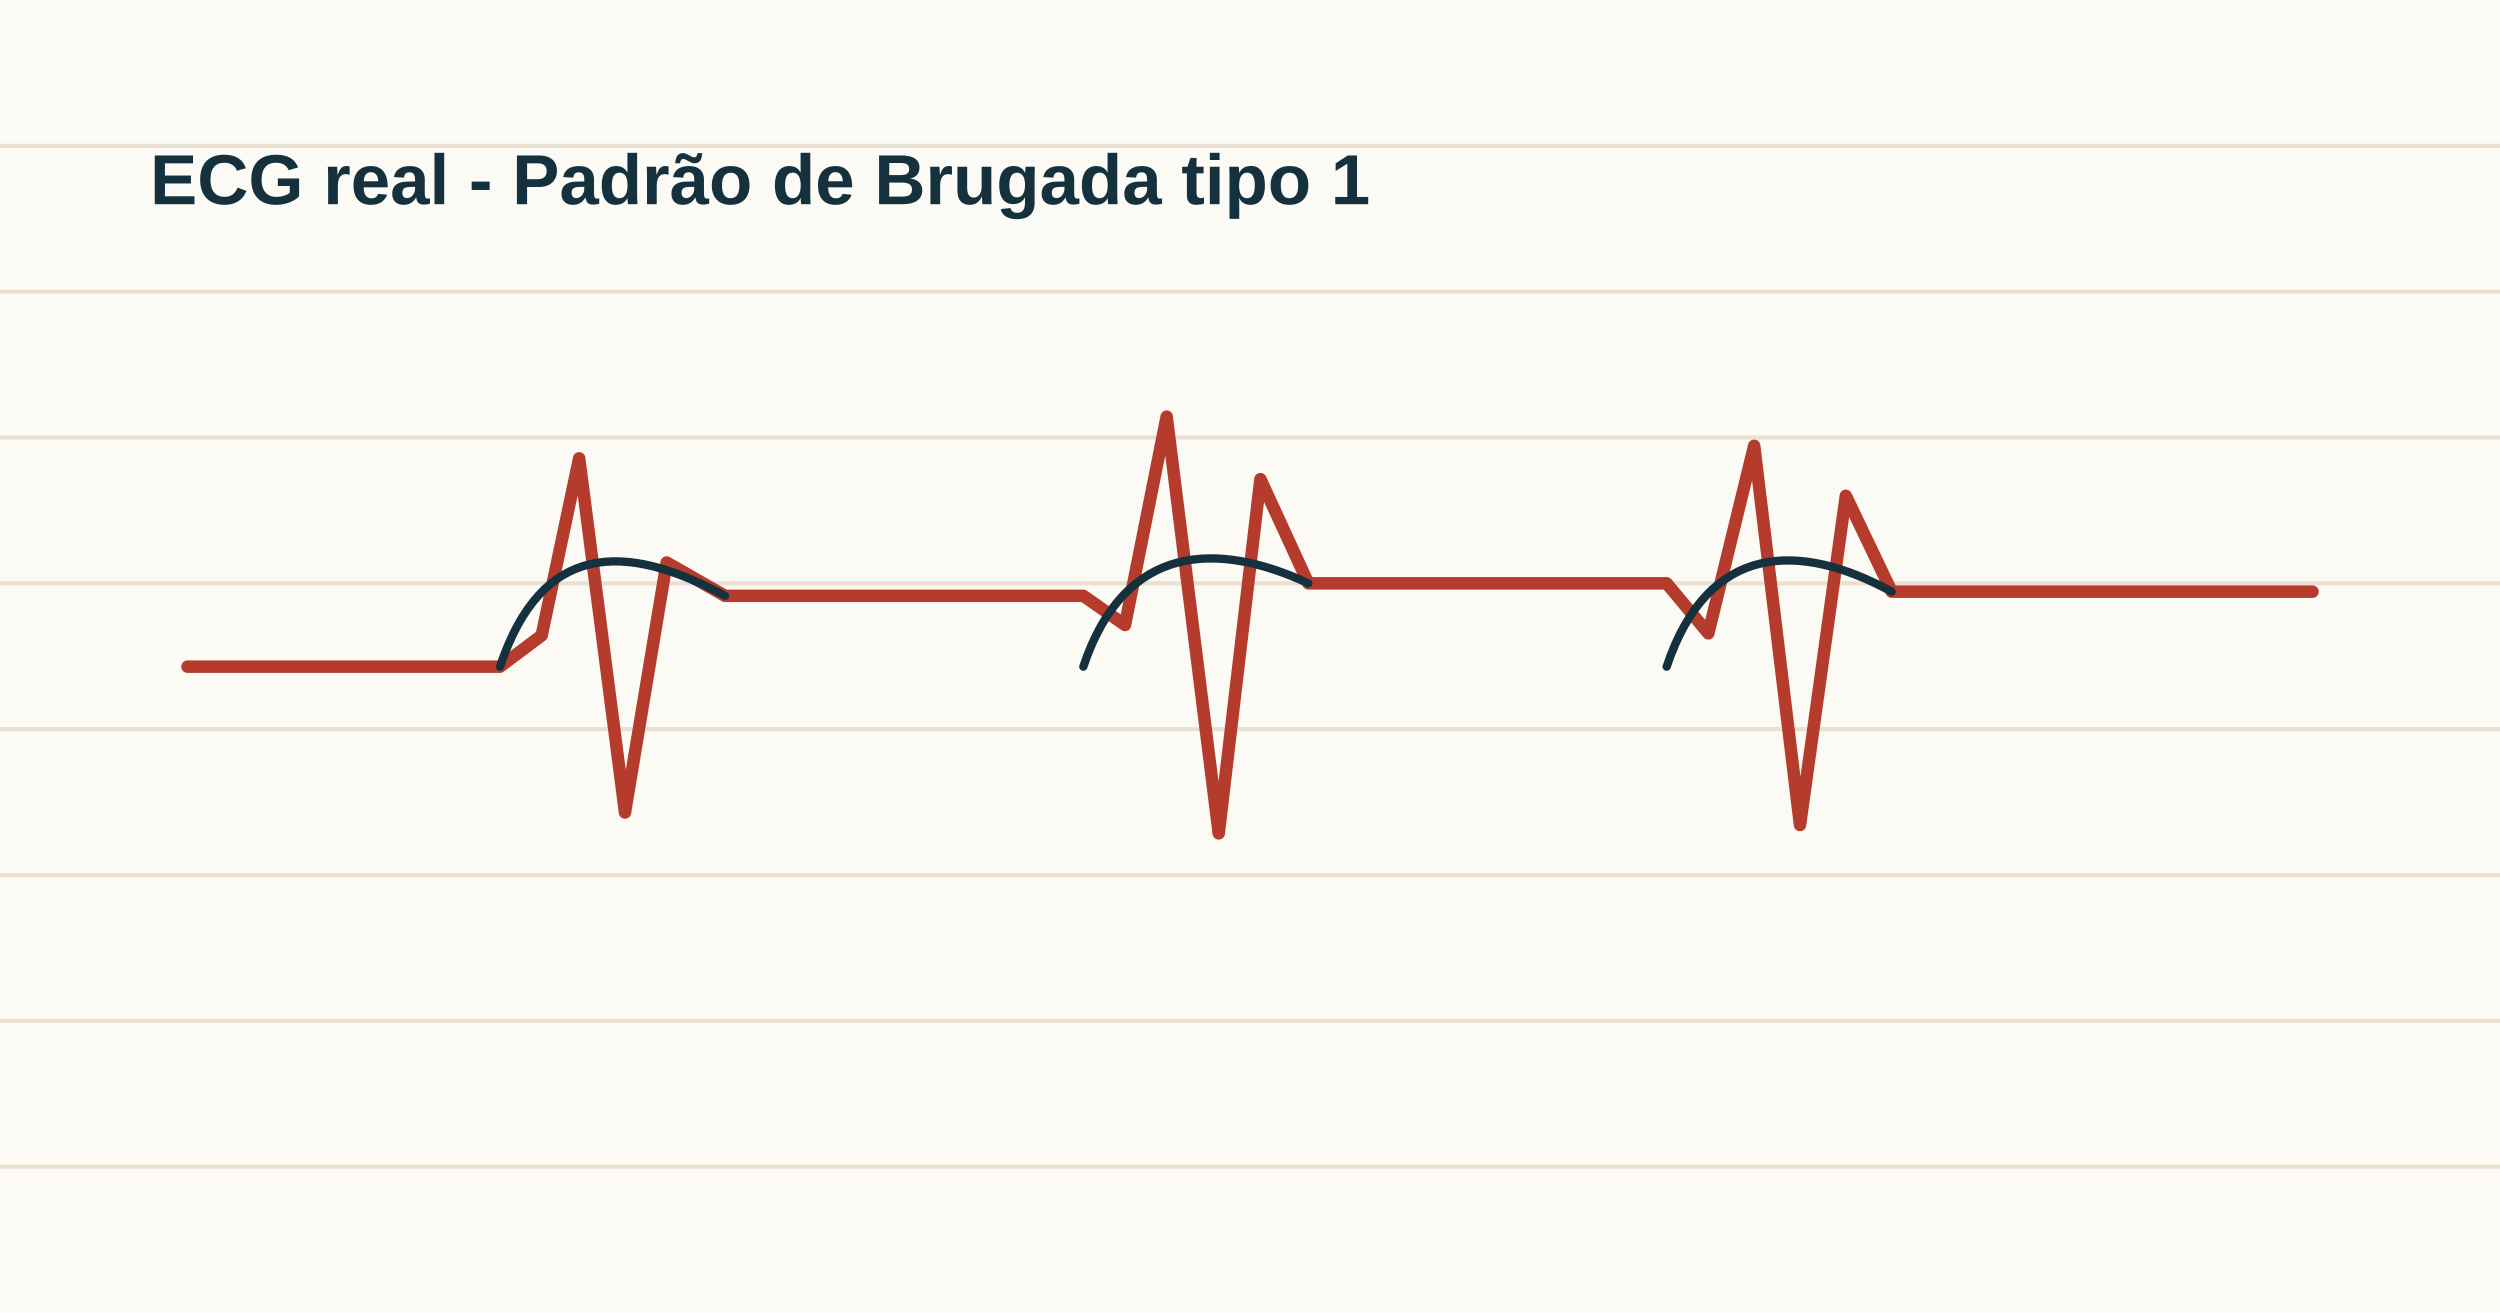
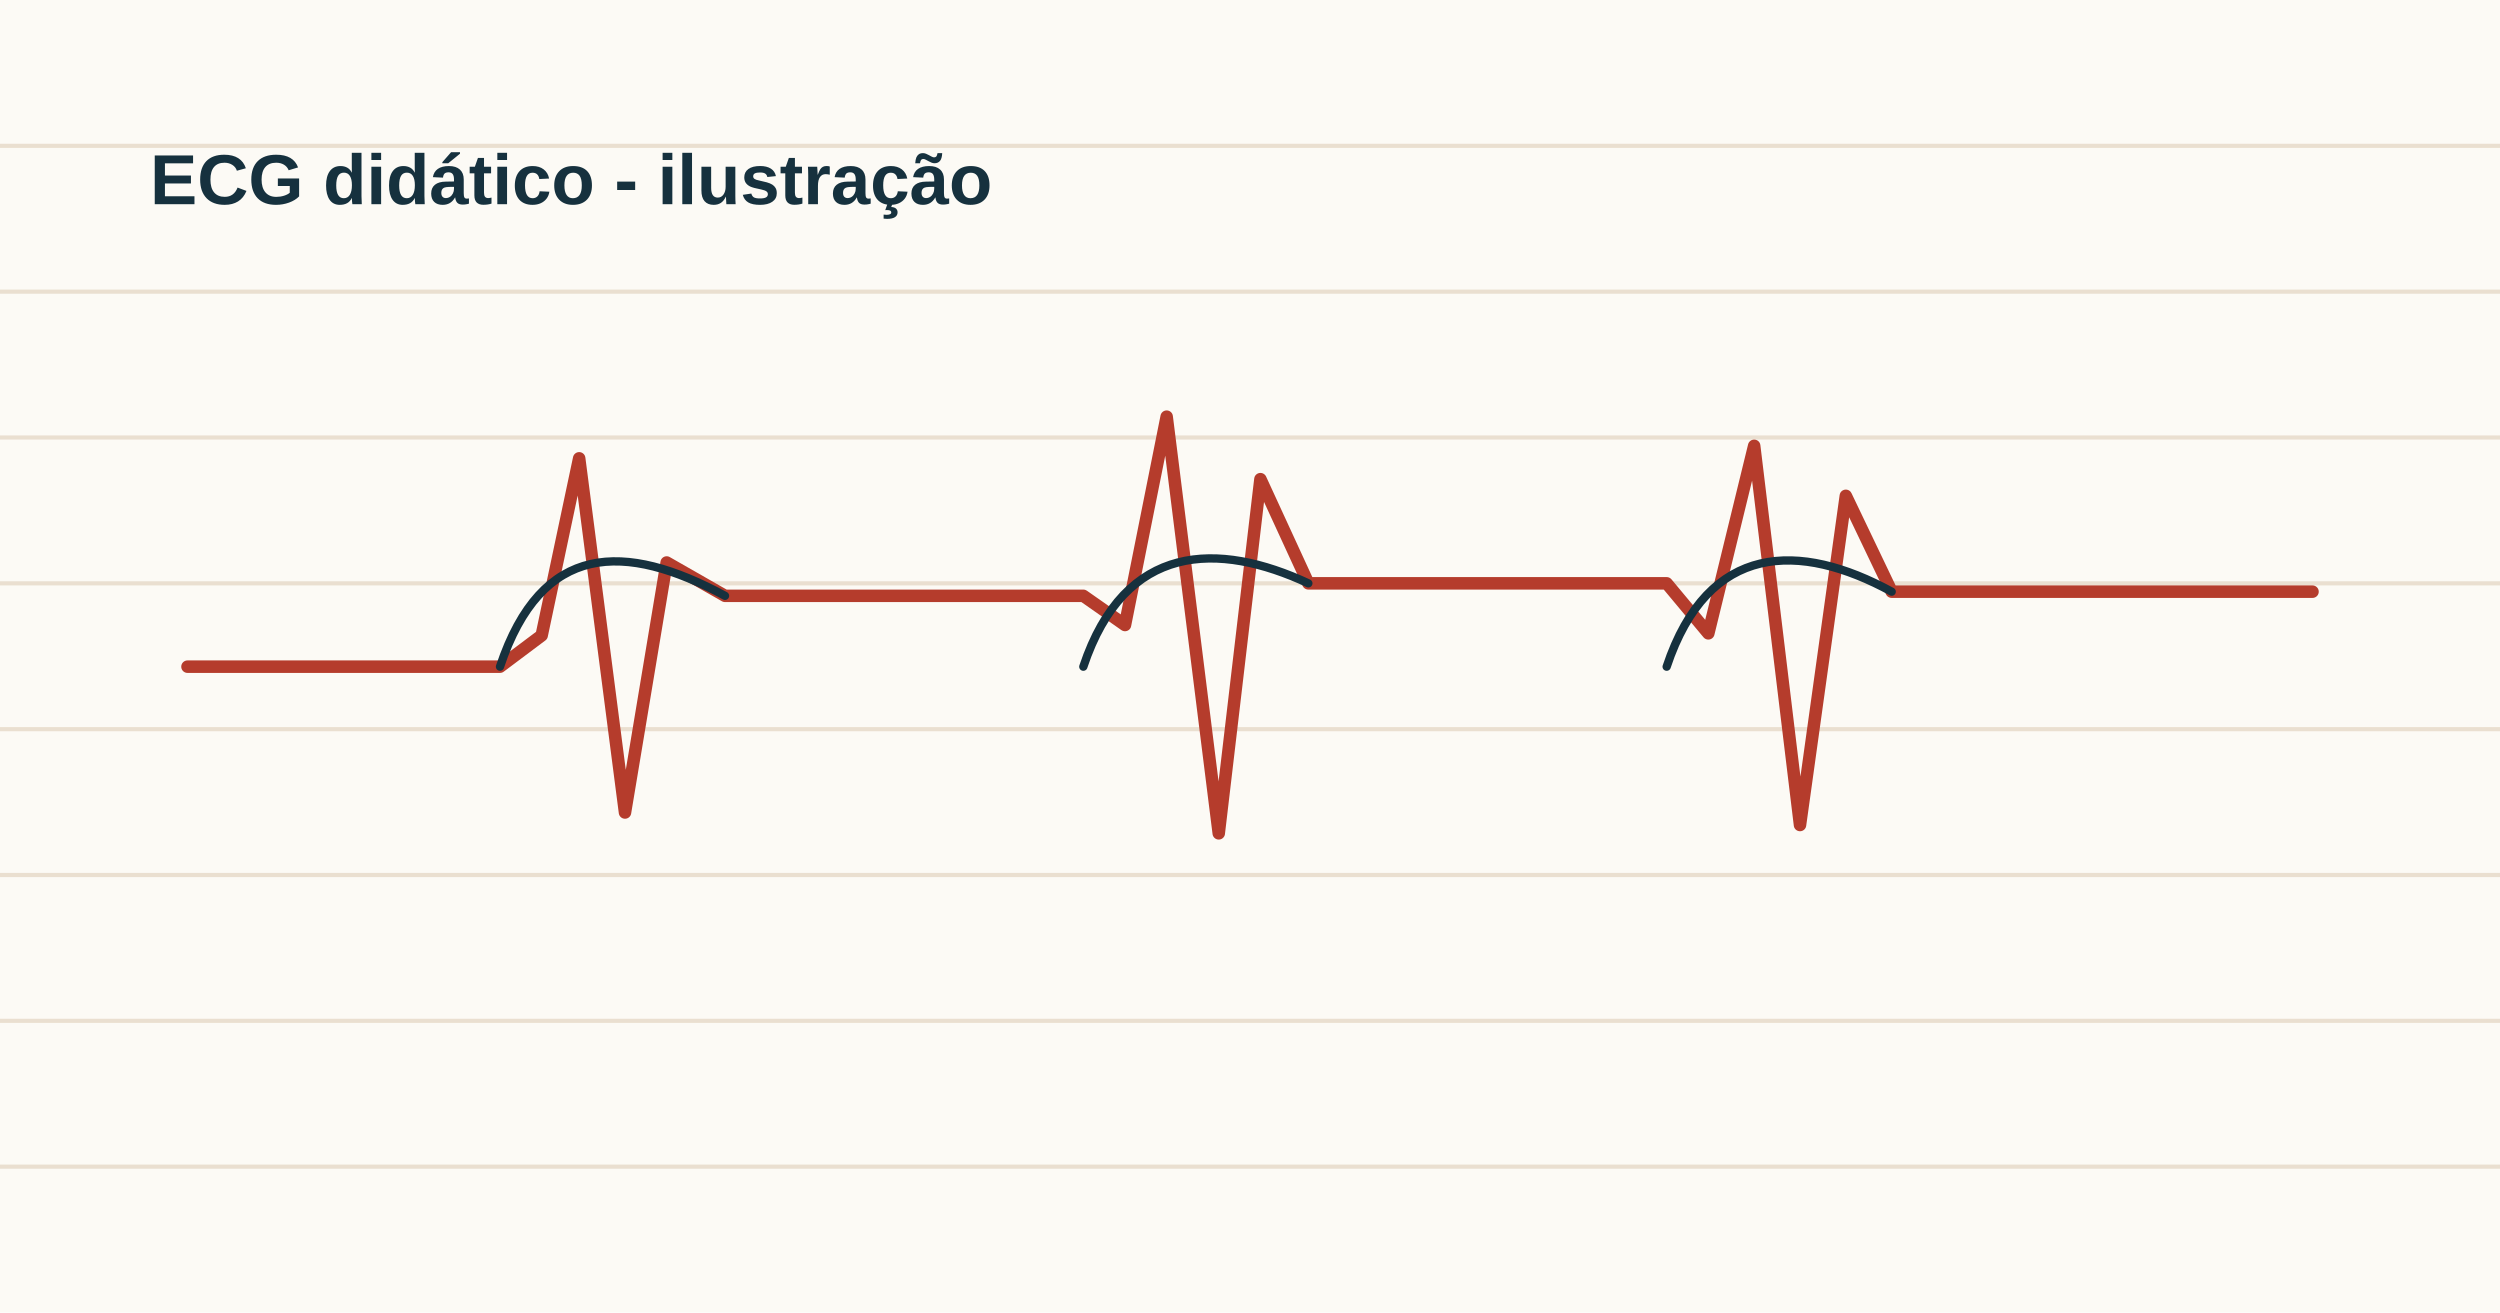
<svg xmlns="http://www.w3.org/2000/svg" width="1200" height="630" viewBox="0 0 1200 630" fill="none">
  <rect width="1200" height="630" fill="#FCFAF5" />
  <path d="M0 70H1200M0 140H1200M0 210H1200M0 280H1200M0 350H1200M0 420H1200M0 490H1200M0 560H1200" stroke="#EADFD0" stroke-width="2" />
  <path d="M90 320H240L260 305L278 220L300 390L320 270L348 286H520L540 300L560 200L585 400L605 230L628 280H800L820 304L842 214L864 396L886 238L908 284H1110" stroke="#B53C2C" stroke-width="6" stroke-linecap="round" stroke-linejoin="round" />
  <path d="M240 320C260 260 300 260 348 286M520 320C540 260 585 260 628 280M800 320C820 260 864 260 908 284" stroke="#16313E" stroke-width="4" stroke-linecap="round" />
-   <text x="72" y="98" fill="#16313E" font-family="Arial" font-size="34" font-weight="700">ECG real - Padrão de Brugada tipo 1</text>
+   <text x="72" y="98" fill="#16313E" font-family="Arial" font-size="34" font-weight="700">ECG didático - ilustração</text>
</svg>
